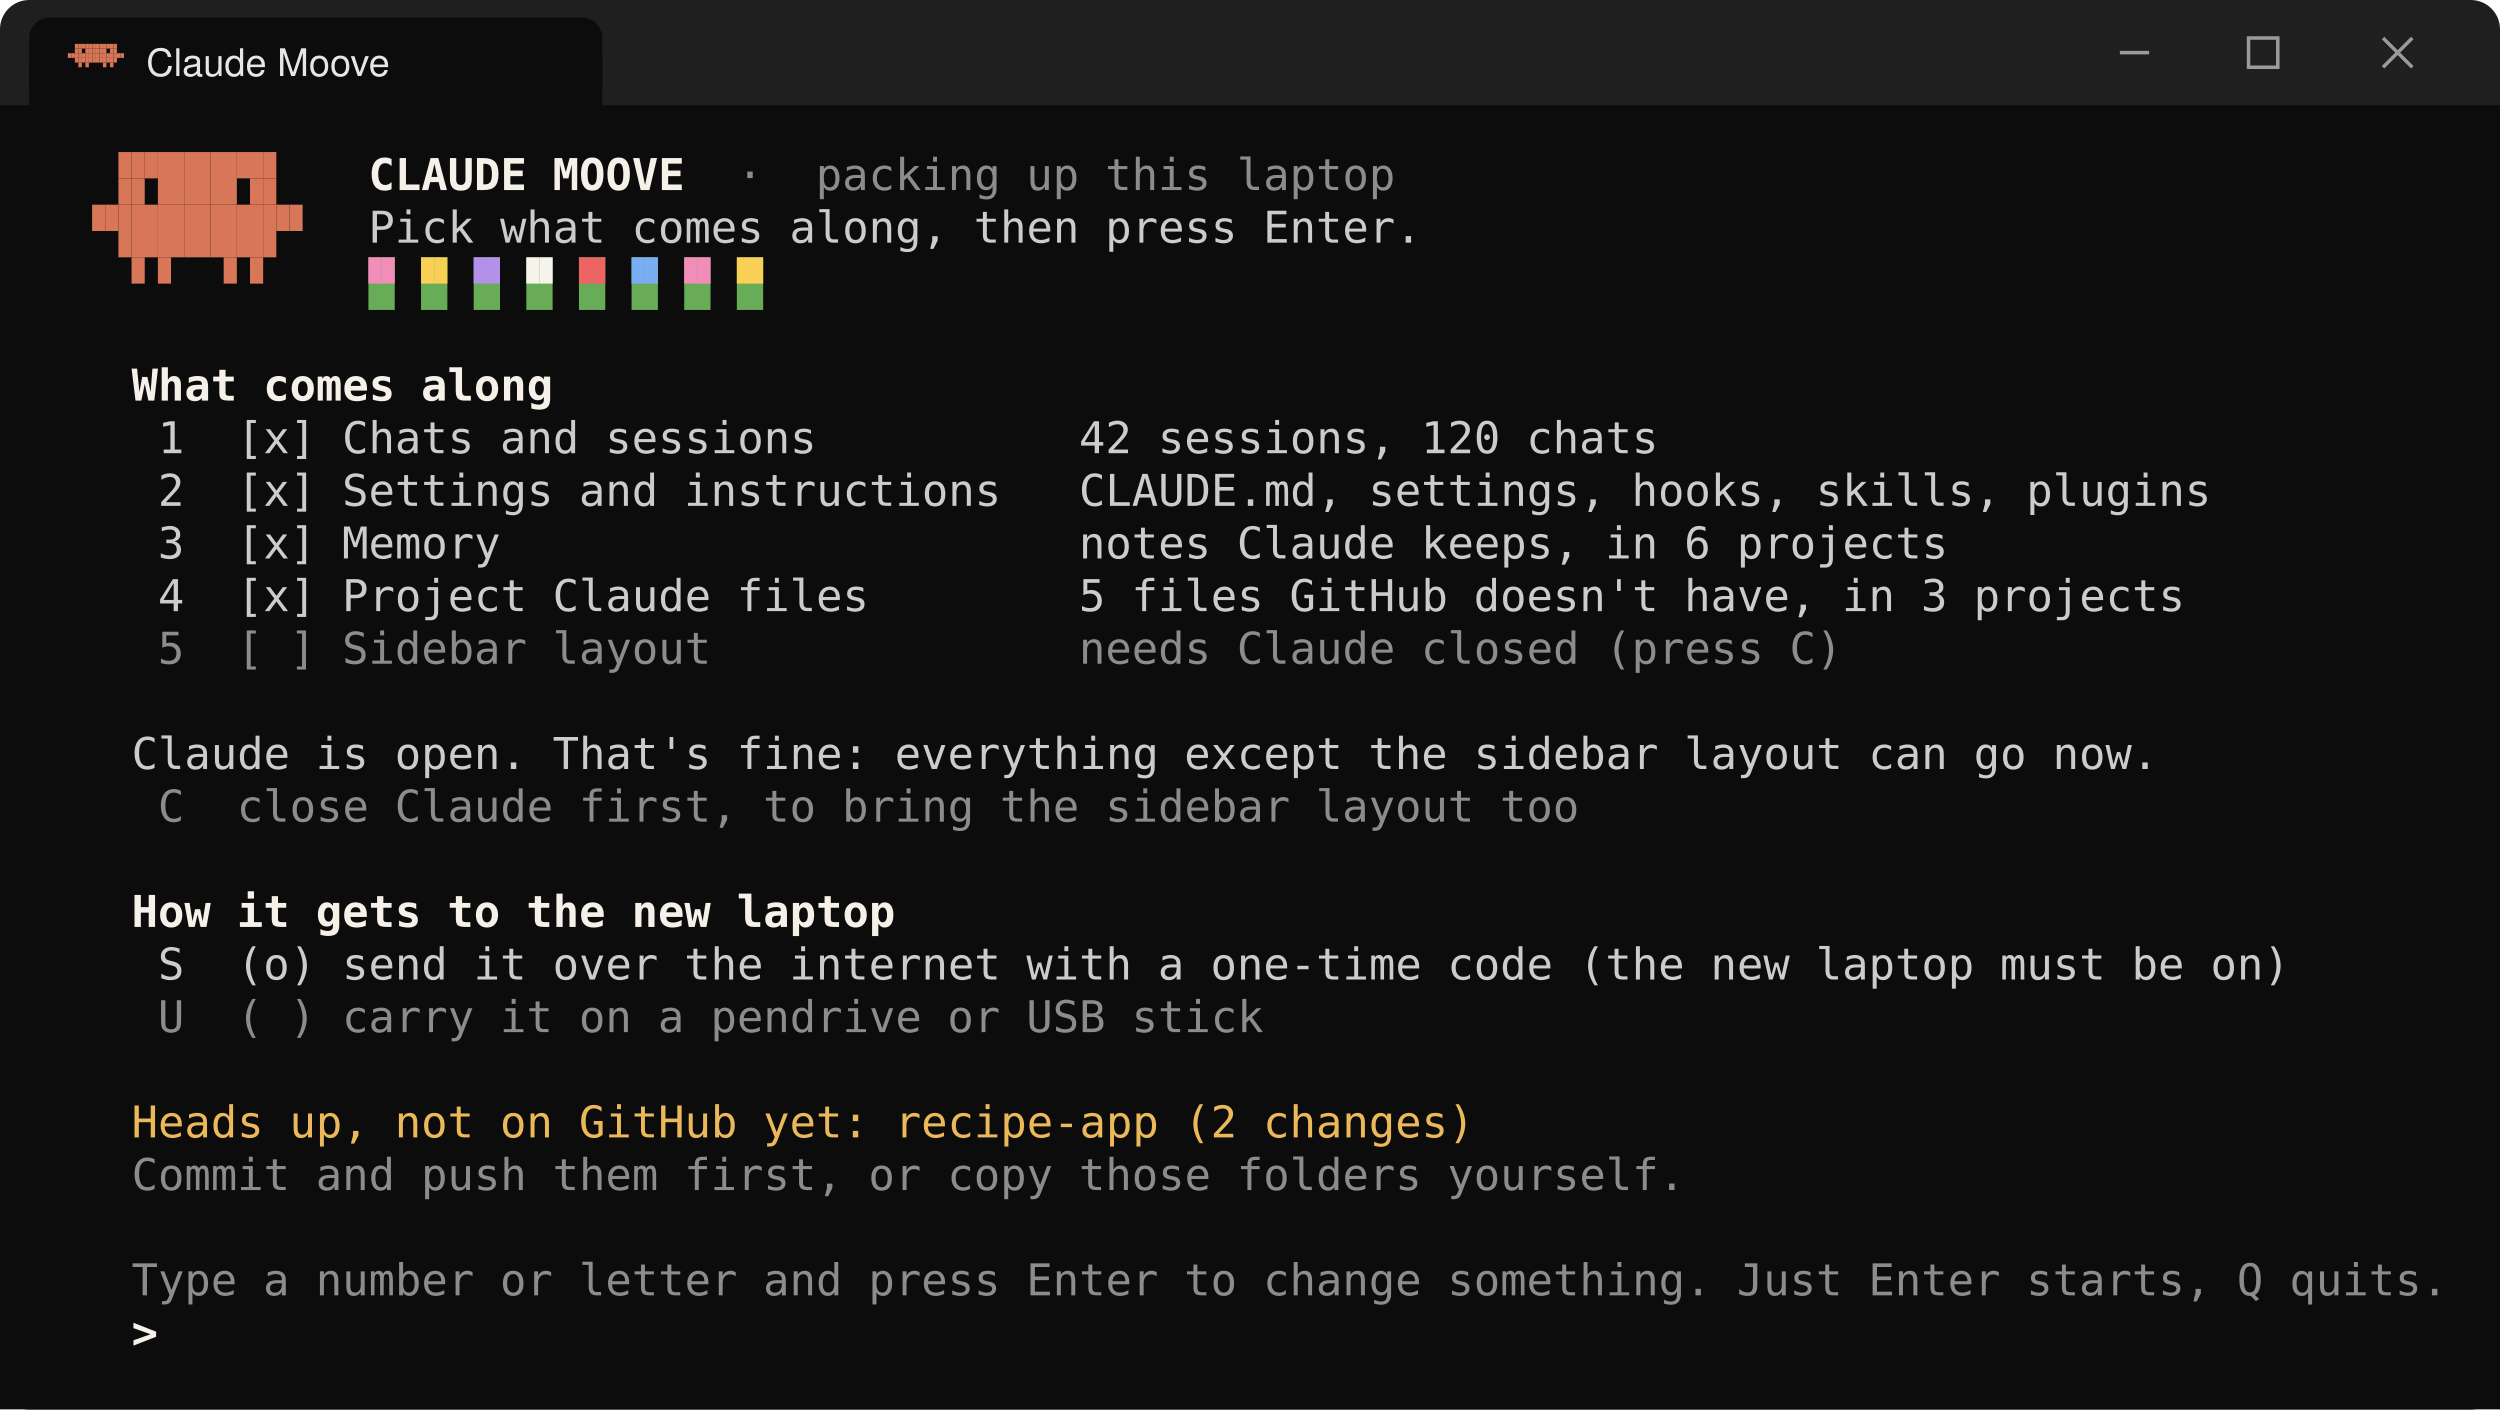
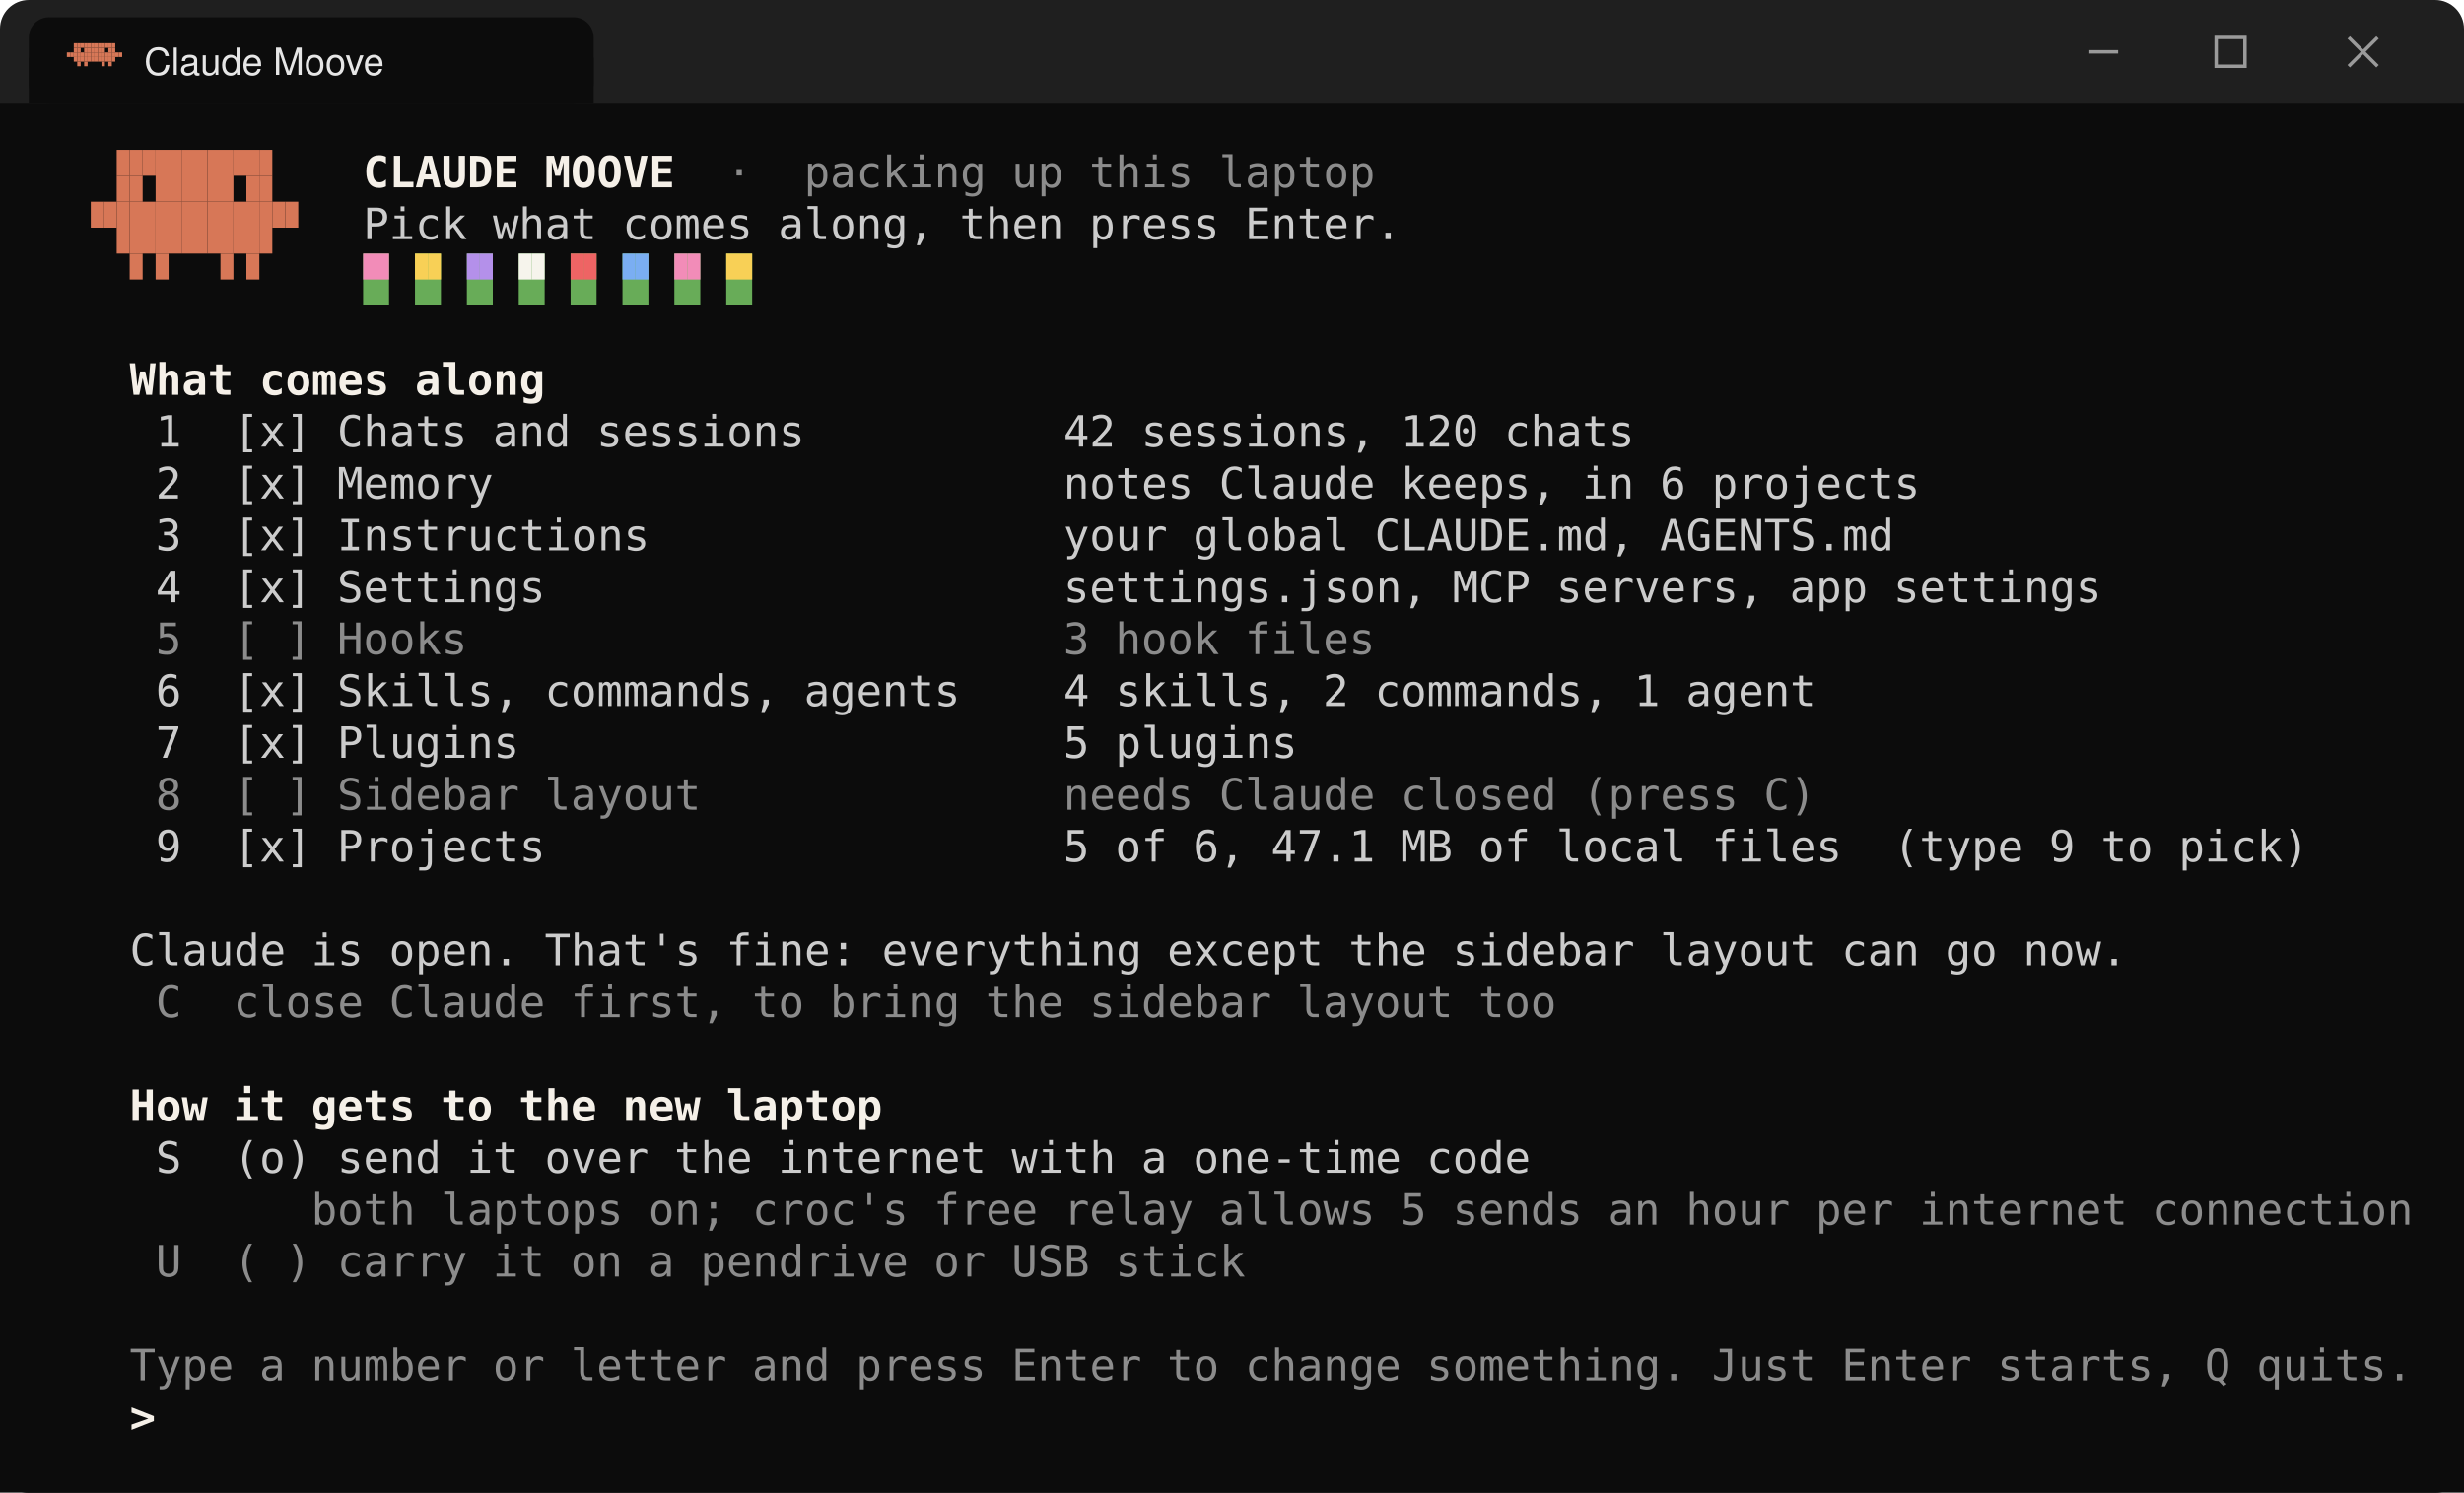
- <svg xmlns="http://www.w3.org/2000/svg" width="855" height="482" viewBox="0 0 855 482">
-   <rect width="855" height="482" rx="10" fill="#1f1f1f" />
-   <rect y="36" width="855" height="446" fill="#0c0c0c" />
-   <rect y="470" width="855" height="12" rx="10" fill="#0c0c0c" />
+ <svg xmlns="http://www.w3.org/2000/svg" width="855" height="518" viewBox="0 0 855 518">
+   <rect width="855" height="518" rx="10" fill="#1f1f1f" />
+   <rect y="36" width="855" height="482" fill="#0c0c0c" />
+   <rect y="506" width="855" height="12" rx="10" fill="#0c0c0c" />
  <rect x="10" y="6" width="196" height="30" rx="7" fill="#0c0c0c" />
  <rect x="10" y="20" width="196" height="16" fill="#0c0c0c" />
  <rect x="25.6" y="15" width="1.2" height="1.6" fill="rgb(215,119,87)" />
  <rect x="26.8" y="15" width="1.2" height="1.6" fill="rgb(215,119,87)" />
  <rect x="28" y="15" width="1.2" height="1.6" fill="rgb(215,119,87)" />
  <rect x="29.2" y="15" width="1.2" height="1.6" fill="rgb(215,119,87)" />
  <rect x="30.4" y="15" width="1.2" height="1.6" fill="rgb(215,119,87)" />
  <rect x="31.6" y="15" width="1.2" height="1.6" fill="rgb(215,119,87)" />
  <rect x="32.8" y="15" width="1.2" height="1.6" fill="rgb(215,119,87)" />
  <rect x="34" y="15" width="1.2" height="1.6" fill="rgb(215,119,87)" />
  <rect x="35.2" y="15" width="1.2" height="1.6" fill="rgb(215,119,87)" />
  <rect x="36.4" y="15" width="1.2" height="1.6" fill="rgb(215,119,87)" />
  <rect x="37.6" y="15" width="1.2" height="1.6" fill="rgb(215,119,87)" />
  <rect x="38.8" y="15" width="1.2" height="1.6" fill="rgb(215,119,87)" />
  <rect x="25.6" y="16.6" width="1.2" height="1.6" fill="rgb(215,119,87)" />
  <rect x="26.8" y="16.6" width="1.2" height="1.6" fill="rgb(215,119,87)" />
  <rect x="29.2" y="16.6" width="1.2" height="1.6" fill="rgb(215,119,87)" />
  <rect x="30.4" y="16.6" width="1.2" height="1.6" fill="rgb(215,119,87)" />
  <rect x="31.6" y="16.6" width="1.2" height="1.6" fill="rgb(215,119,87)" />
  <rect x="32.8" y="16.6" width="1.2" height="1.6" fill="rgb(215,119,87)" />
  <rect x="34" y="16.6" width="1.2" height="1.6" fill="rgb(215,119,87)" />
  <rect x="35.2" y="16.6" width="1.2" height="1.6" fill="rgb(215,119,87)" />
  <rect x="37.6" y="16.6" width="1.2" height="1.6" fill="rgb(215,119,87)" />
  <rect x="38.8" y="16.6" width="1.2" height="1.6" fill="rgb(215,119,87)" />
  <rect x="23.2" y="18.2" width="1.2" height="1.6" fill="rgb(215,119,87)" />
  <rect x="24.4" y="18.2" width="1.2" height="1.6" fill="rgb(215,119,87)" />
  <rect x="25.6" y="18.2" width="1.2" height="1.6" fill="rgb(215,119,87)" />
  <rect x="26.8" y="18.2" width="1.2" height="1.6" fill="rgb(215,119,87)" />
  <rect x="28" y="18.2" width="1.2" height="1.6" fill="rgb(215,119,87)" />
  <rect x="29.2" y="18.2" width="1.2" height="1.6" fill="rgb(215,119,87)" />
  <rect x="30.4" y="18.2" width="1.2" height="1.6" fill="rgb(215,119,87)" />
  <rect x="31.6" y="18.2" width="1.2" height="1.6" fill="rgb(215,119,87)" />
  <rect x="32.8" y="18.2" width="1.2" height="1.6" fill="rgb(215,119,87)" />
  <rect x="34" y="18.2" width="1.2" height="1.6" fill="rgb(215,119,87)" />
  <rect x="35.2" y="18.2" width="1.2" height="1.6" fill="rgb(215,119,87)" />
  <rect x="36.4" y="18.2" width="1.2" height="1.6" fill="rgb(215,119,87)" />
  <rect x="37.6" y="18.2" width="1.2" height="1.6" fill="rgb(215,119,87)" />
  <rect x="38.8" y="18.2" width="1.2" height="1.6" fill="rgb(215,119,87)" />
  <rect x="40" y="18.2" width="1.2" height="1.6" fill="rgb(215,119,87)" />
  <rect x="41.2" y="18.2" width="1.2" height="1.6" fill="rgb(215,119,87)" />
  <rect x="25.6" y="19.8" width="1.2" height="1.6" fill="rgb(215,119,87)" />
  <rect x="26.8" y="19.8" width="1.2" height="1.6" fill="rgb(215,119,87)" />
  <rect x="28" y="19.8" width="1.2" height="1.6" fill="rgb(215,119,87)" />
  <rect x="29.2" y="19.8" width="1.2" height="1.6" fill="rgb(215,119,87)" />
  <rect x="30.4" y="19.8" width="1.2" height="1.6" fill="rgb(215,119,87)" />
  <rect x="31.6" y="19.8" width="1.2" height="1.6" fill="rgb(215,119,87)" />
  <rect x="32.8" y="19.8" width="1.2" height="1.6" fill="rgb(215,119,87)" />
  <rect x="34" y="19.8" width="1.2" height="1.6" fill="rgb(215,119,87)" />
  <rect x="35.2" y="19.8" width="1.2" height="1.6" fill="rgb(215,119,87)" />
  <rect x="36.4" y="19.8" width="1.2" height="1.6" fill="rgb(215,119,87)" />
  <rect x="37.6" y="19.8" width="1.2" height="1.6" fill="rgb(215,119,87)" />
  <rect x="38.8" y="19.8" width="1.2" height="1.6" fill="rgb(215,119,87)" />
  <rect x="26.8" y="21.4" width="1.2" height="1.6" fill="rgb(215,119,87)" />
  <rect x="29.2" y="21.4" width="1.2" height="1.6" fill="rgb(215,119,87)" />
  <rect x="35.2" y="21.4" width="1.2" height="1.6" fill="rgb(215,119,87)" />
  <rect x="37.6" y="21.4" width="1.2" height="1.6" fill="rgb(215,119,87)" />
  <text x="50" y="26" font-family="Segoe UI, Helvetica, Arial, sans-serif" font-size="13" fill="#e6e6e6">Claude Moove</text>
  <g stroke="#9a9a9a" stroke-width="1.2" fill="none">
    <line x1="725" y1="18" x2="735" y2="18" />
    <rect x="769" y="13" width="10" height="10" />
    <line x1="815" y1="13" x2="825" y2="23" />
    <line x1="825" y1="13" x2="815" y2="23" />
  </g>
  <g font-family="Cascadia Mono, Consolas, 'DejaVu Sans Mono', Menlo, monospace" font-size="15" xml:space="preserve">
    <rect x="40.5" y="52" width="4.5" height="9" fill="rgb(215,119,87)" />
    <rect x="40.5" y="61" width="4.5" height="9" fill="rgb(215,119,87)" />
    <rect x="45" y="52" width="4.5" height="9" fill="rgb(215,119,87)" />
    <rect x="49.5" y="52" width="4.5" height="9" fill="rgb(215,119,87)" />
    <rect x="45" y="61" width="4.5" height="9" fill="rgb(215,119,87)" />
    <rect x="54" y="52" width="9" height="18" fill="rgb(215,119,87)" />
    <rect x="63" y="52" width="9" height="18" fill="rgb(215,119,87)" />
    <rect x="72" y="52" width="9" height="18" fill="rgb(215,119,87)" />
    <rect x="81" y="52" width="4.5" height="9" fill="rgb(215,119,87)" />
    <rect x="85.5" y="52" width="4.5" height="9" fill="rgb(215,119,87)" />
    <rect x="85.5" y="61" width="4.5" height="9" fill="rgb(215,119,87)" />
    <rect x="90" y="52" width="4.5" height="9" fill="rgb(215,119,87)" />
    <rect x="90" y="61" width="4.5" height="9" fill="rgb(215,119,87)" />
    <text x="126" y="65" textLength="54" lengthAdjust="spacingAndGlyphs" fill="rgb(245,240,232)" font-weight="bold">CLAUDE</text>
    <text x="189" y="65" textLength="45" lengthAdjust="spacingAndGlyphs" fill="rgb(245,240,232)" font-weight="bold">MOOVE</text>
    <text x="252" y="65" textLength="9" lengthAdjust="spacingAndGlyphs" fill="rgb(140,140,140)">·</text>
    <text x="279" y="65" textLength="63" lengthAdjust="spacingAndGlyphs" fill="rgb(140,140,140)">packing</text>
    <text x="351" y="65" textLength="18" lengthAdjust="spacingAndGlyphs" fill="rgb(140,140,140)">up</text>
    <text x="378" y="65" textLength="36" lengthAdjust="spacingAndGlyphs" fill="rgb(140,140,140)">this</text>
    <text x="423" y="65" textLength="54" lengthAdjust="spacingAndGlyphs" fill="rgb(140,140,140)">laptop</text>
    <rect x="31.5" y="70" width="4.5" height="9" fill="rgb(215,119,87)" />
    <rect x="36" y="70" width="4.5" height="9" fill="rgb(215,119,87)" />
    <rect x="40.5" y="70" width="4.5" height="9" fill="rgb(215,119,87)" />
    <rect x="40.5" y="79" width="4.5" height="9" fill="rgb(215,119,87)" />
    <rect x="45" y="70" width="9" height="18" fill="rgb(215,119,87)" />
    <rect x="54" y="70" width="9" height="18" fill="rgb(215,119,87)" />
    <rect x="63" y="70" width="9" height="18" fill="rgb(215,119,87)" />
    <rect x="72" y="70" width="9" height="18" fill="rgb(215,119,87)" />
    <rect x="81" y="70" width="9" height="18" fill="rgb(215,119,87)" />
    <rect x="90" y="70" width="4.5" height="9" fill="rgb(215,119,87)" />
    <rect x="94.5" y="70" width="4.5" height="9" fill="rgb(215,119,87)" />
    <rect x="90" y="79" width="4.5" height="9" fill="rgb(215,119,87)" />
    <rect x="99" y="70" width="4.5" height="9" fill="rgb(215,119,87)" />
    <text x="126" y="83" textLength="36" lengthAdjust="spacingAndGlyphs" fill="#cccccc">Pick</text>
    <text x="171" y="83" textLength="36" lengthAdjust="spacingAndGlyphs" fill="#cccccc">what</text>
    <text x="216" y="83" textLength="45" lengthAdjust="spacingAndGlyphs" fill="#cccccc">comes</text>
    <text x="270" y="83" textLength="54" lengthAdjust="spacingAndGlyphs" fill="#cccccc">along,</text>
    <text x="333" y="83" textLength="36" lengthAdjust="spacingAndGlyphs" fill="#cccccc">then</text>
    <text x="378" y="83" textLength="45" lengthAdjust="spacingAndGlyphs" fill="#cccccc">press</text>
    <text x="432" y="83" textLength="54" lengthAdjust="spacingAndGlyphs" fill="#cccccc">Enter.</text>
    <rect x="45" y="88" width="4.5" height="9" fill="rgb(215,119,87)" />
    <rect x="54" y="88" width="4.5" height="9" fill="rgb(215,119,87)" />
    <rect x="76.5" y="88" width="4.5" height="9" fill="rgb(215,119,87)" />
    <rect x="85.5" y="88" width="4.5" height="9" fill="rgb(215,119,87)" />
    <rect x="126" y="88" width="9" height="18" fill="rgb(104,172,88)" />
    <rect x="126" y="88" width="4.5" height="9" fill="rgb(242,140,184)" />
    <rect x="130.5" y="88" width="4.5" height="9" fill="rgb(242,140,184)" />
    <rect x="144" y="88" width="9" height="18" fill="rgb(104,172,88)" />
    <rect x="144" y="88" width="4.5" height="9" fill="rgb(248,208,86)" />
    <rect x="148.5" y="88" width="4.5" height="9" fill="rgb(248,208,86)" />
    <rect x="162" y="88" width="9" height="18" fill="rgb(104,172,88)" />
    <rect x="162" y="88" width="4.5" height="9" fill="rgb(180,144,234)" />
    <rect x="166.5" y="88" width="4.5" height="9" fill="rgb(180,144,234)" />
    <rect x="180" y="88" width="9" height="18" fill="rgb(104,172,88)" />
    <rect x="180" y="88" width="4.5" height="9" fill="rgb(246,244,236)" />
    <rect x="184.5" y="88" width="4.5" height="9" fill="rgb(246,244,236)" />
    <rect x="198" y="88" width="9" height="18" fill="rgb(104,172,88)" />
    <rect x="198" y="88" width="4.5" height="9" fill="rgb(238,100,100)" />
    <rect x="202.5" y="88" width="4.5" height="9" fill="rgb(238,100,100)" />
    <rect x="216" y="88" width="9" height="18" fill="rgb(104,172,88)" />
    <rect x="216" y="88" width="4.5" height="9" fill="rgb(122,174,242)" />
    <rect x="220.5" y="88" width="4.5" height="9" fill="rgb(122,174,242)" />
    <rect x="234" y="88" width="9" height="18" fill="rgb(104,172,88)" />
    <rect x="234" y="88" width="4.5" height="9" fill="rgb(242,140,184)" />
    <rect x="238.5" y="88" width="4.5" height="9" fill="rgb(242,140,184)" />
    <rect x="252" y="88" width="9" height="18" fill="rgb(104,172,88)" />
    <rect x="252" y="88" width="4.5" height="9" fill="rgb(248,208,86)" />
    <rect x="256.5" y="88" width="4.5" height="9" fill="rgb(248,208,86)" />
    <text x="45" y="137" textLength="36" lengthAdjust="spacingAndGlyphs" fill="rgb(245,240,232)" font-weight="bold">What</text>
    <text x="90" y="137" textLength="45" lengthAdjust="spacingAndGlyphs" fill="rgb(245,240,232)" font-weight="bold">comes</text>
    <text x="144" y="137" textLength="45" lengthAdjust="spacingAndGlyphs" fill="rgb(245,240,232)" font-weight="bold">along</text>
    <text x="54" y="155" textLength="9" lengthAdjust="spacingAndGlyphs" fill="#cccccc">1</text>
    <text x="81" y="155" textLength="27" lengthAdjust="spacingAndGlyphs" fill="#cccccc">[x]</text>
    <text x="117" y="155" textLength="45" lengthAdjust="spacingAndGlyphs" fill="#cccccc">Chats</text>
    <text x="171" y="155" textLength="27" lengthAdjust="spacingAndGlyphs" fill="#cccccc">and</text>
    <text x="207" y="155" textLength="72" lengthAdjust="spacingAndGlyphs" fill="#cccccc">sessions</text>
    <text x="369" y="155" textLength="18" lengthAdjust="spacingAndGlyphs" fill="#cccccc">42</text>
    <text x="396" y="155" textLength="81" lengthAdjust="spacingAndGlyphs" fill="#cccccc">sessions,</text>
    <text x="486" y="155" textLength="27" lengthAdjust="spacingAndGlyphs" fill="#cccccc">120</text>
    <text x="522" y="155" textLength="45" lengthAdjust="spacingAndGlyphs" fill="#cccccc">chats</text>
    <text x="54" y="173" textLength="9" lengthAdjust="spacingAndGlyphs" fill="#cccccc">2</text>
    <text x="81" y="173" textLength="27" lengthAdjust="spacingAndGlyphs" fill="#cccccc">[x]</text>
-     <text x="117" y="173" textLength="72" lengthAdjust="spacingAndGlyphs" fill="#cccccc">Settings</text>
-     <text x="198" y="173" textLength="27" lengthAdjust="spacingAndGlyphs" fill="#cccccc">and</text>
-     <text x="234" y="173" textLength="108" lengthAdjust="spacingAndGlyphs" fill="#cccccc">instructions</text>
-     <text x="369" y="173" textLength="90" lengthAdjust="spacingAndGlyphs" fill="#cccccc">CLAUDE.md,</text>
-     <text x="468" y="173" textLength="81" lengthAdjust="spacingAndGlyphs" fill="#cccccc">settings,</text>
-     <text x="558" y="173" textLength="54" lengthAdjust="spacingAndGlyphs" fill="#cccccc">hooks,</text>
-     <text x="621" y="173" textLength="63" lengthAdjust="spacingAndGlyphs" fill="#cccccc">skills,</text>
-     <text x="693" y="173" textLength="63" lengthAdjust="spacingAndGlyphs" fill="#cccccc">plugins</text>
+     <text x="117" y="173" textLength="54" lengthAdjust="spacingAndGlyphs" fill="#cccccc">Memory</text>
+     <text x="369" y="173" textLength="45" lengthAdjust="spacingAndGlyphs" fill="#cccccc">notes</text>
+     <text x="423" y="173" textLength="54" lengthAdjust="spacingAndGlyphs" fill="#cccccc">Claude</text>
+     <text x="486" y="173" textLength="54" lengthAdjust="spacingAndGlyphs" fill="#cccccc">keeps,</text>
+     <text x="549" y="173" textLength="18" lengthAdjust="spacingAndGlyphs" fill="#cccccc">in</text>
+     <text x="576" y="173" textLength="9" lengthAdjust="spacingAndGlyphs" fill="#cccccc">6</text>
+     <text x="594" y="173" textLength="72" lengthAdjust="spacingAndGlyphs" fill="#cccccc">projects</text>
    <text x="54" y="191" textLength="9" lengthAdjust="spacingAndGlyphs" fill="#cccccc">3</text>
    <text x="81" y="191" textLength="27" lengthAdjust="spacingAndGlyphs" fill="#cccccc">[x]</text>
-     <text x="117" y="191" textLength="54" lengthAdjust="spacingAndGlyphs" fill="#cccccc">Memory</text>
-     <text x="369" y="191" textLength="45" lengthAdjust="spacingAndGlyphs" fill="#cccccc">notes</text>
-     <text x="423" y="191" textLength="54" lengthAdjust="spacingAndGlyphs" fill="#cccccc">Claude</text>
-     <text x="486" y="191" textLength="54" lengthAdjust="spacingAndGlyphs" fill="#cccccc">keeps,</text>
-     <text x="549" y="191" textLength="18" lengthAdjust="spacingAndGlyphs" fill="#cccccc">in</text>
-     <text x="576" y="191" textLength="9" lengthAdjust="spacingAndGlyphs" fill="#cccccc">6</text>
-     <text x="594" y="191" textLength="72" lengthAdjust="spacingAndGlyphs" fill="#cccccc">projects</text>
+     <text x="117" y="191" textLength="108" lengthAdjust="spacingAndGlyphs" fill="#cccccc">Instructions</text>
+     <text x="369" y="191" textLength="36" lengthAdjust="spacingAndGlyphs" fill="#cccccc">your</text>
+     <text x="414" y="191" textLength="54" lengthAdjust="spacingAndGlyphs" fill="#cccccc">global</text>
+     <text x="477" y="191" textLength="90" lengthAdjust="spacingAndGlyphs" fill="#cccccc">CLAUDE.md,</text>
+     <text x="576" y="191" textLength="81" lengthAdjust="spacingAndGlyphs" fill="#cccccc">AGENTS.md</text>
    <text x="54" y="209" textLength="9" lengthAdjust="spacingAndGlyphs" fill="#cccccc">4</text>
    <text x="81" y="209" textLength="27" lengthAdjust="spacingAndGlyphs" fill="#cccccc">[x]</text>
-     <text x="117" y="209" textLength="63" lengthAdjust="spacingAndGlyphs" fill="#cccccc">Project</text>
-     <text x="189" y="209" textLength="54" lengthAdjust="spacingAndGlyphs" fill="#cccccc">Claude</text>
-     <text x="252" y="209" textLength="45" lengthAdjust="spacingAndGlyphs" fill="#cccccc">files</text>
-     <text x="369" y="209" textLength="9" lengthAdjust="spacingAndGlyphs" fill="#cccccc">5</text>
-     <text x="387" y="209" textLength="45" lengthAdjust="spacingAndGlyphs" fill="#cccccc">files</text>
-     <text x="441" y="209" textLength="54" lengthAdjust="spacingAndGlyphs" fill="#cccccc">GitHub</text>
-     <text x="504" y="209" textLength="63" lengthAdjust="spacingAndGlyphs" fill="#cccccc">doesn't</text>
-     <text x="576" y="209" textLength="45" lengthAdjust="spacingAndGlyphs" fill="#cccccc">have,</text>
-     <text x="630" y="209" textLength="18" lengthAdjust="spacingAndGlyphs" fill="#cccccc">in</text>
-     <text x="657" y="209" textLength="9" lengthAdjust="spacingAndGlyphs" fill="#cccccc">3</text>
-     <text x="675" y="209" textLength="72" lengthAdjust="spacingAndGlyphs" fill="#cccccc">projects</text>
+     <text x="117" y="209" textLength="72" lengthAdjust="spacingAndGlyphs" fill="#cccccc">Settings</text>
+     <text x="369" y="209" textLength="126" lengthAdjust="spacingAndGlyphs" fill="#cccccc">settings.json,</text>
+     <text x="504" y="209" textLength="27" lengthAdjust="spacingAndGlyphs" fill="#cccccc">MCP</text>
+     <text x="540" y="209" textLength="72" lengthAdjust="spacingAndGlyphs" fill="#cccccc">servers,</text>
+     <text x="621" y="209" textLength="27" lengthAdjust="spacingAndGlyphs" fill="#cccccc">app</text>
+     <text x="657" y="209" textLength="72" lengthAdjust="spacingAndGlyphs" fill="#cccccc">settings</text>
    <text x="54" y="227" textLength="9" lengthAdjust="spacingAndGlyphs" fill="rgb(140,140,140)">5</text>
    <text x="81" y="227" textLength="9" lengthAdjust="spacingAndGlyphs" fill="rgb(140,140,140)">[</text>
    <text x="99" y="227" textLength="9" lengthAdjust="spacingAndGlyphs" fill="rgb(140,140,140)">]</text>
-     <text x="117" y="227" textLength="63" lengthAdjust="spacingAndGlyphs" fill="rgb(140,140,140)">Sidebar</text>
-     <text x="189" y="227" textLength="54" lengthAdjust="spacingAndGlyphs" fill="rgb(140,140,140)">layout</text>
-     <text x="369" y="227" textLength="45" lengthAdjust="spacingAndGlyphs" fill="rgb(140,140,140)">needs</text>
-     <text x="423" y="227" textLength="54" lengthAdjust="spacingAndGlyphs" fill="rgb(140,140,140)">Claude</text>
-     <text x="486" y="227" textLength="54" lengthAdjust="spacingAndGlyphs" fill="rgb(140,140,140)">closed</text>
-     <text x="549" y="227" textLength="54" lengthAdjust="spacingAndGlyphs" fill="rgb(140,140,140)">(press</text>
-     <text x="612" y="227" textLength="18" lengthAdjust="spacingAndGlyphs" fill="rgb(140,140,140)">C)</text>
-     <text x="45" y="263" textLength="54" lengthAdjust="spacingAndGlyphs" fill="#cccccc">Claude</text>
-     <text x="108" y="263" textLength="18" lengthAdjust="spacingAndGlyphs" fill="#cccccc">is</text>
-     <text x="135" y="263" textLength="45" lengthAdjust="spacingAndGlyphs" fill="#cccccc">open.</text>
-     <text x="189" y="263" textLength="54" lengthAdjust="spacingAndGlyphs" fill="#cccccc">That's</text>
-     <text x="252" y="263" textLength="45" lengthAdjust="spacingAndGlyphs" fill="#cccccc">fine:</text>
-     <text x="306" y="263" textLength="90" lengthAdjust="spacingAndGlyphs" fill="#cccccc">everything</text>
-     <text x="405" y="263" textLength="54" lengthAdjust="spacingAndGlyphs" fill="#cccccc">except</text>
-     <text x="468" y="263" textLength="27" lengthAdjust="spacingAndGlyphs" fill="#cccccc">the</text>
-     <text x="504" y="263" textLength="63" lengthAdjust="spacingAndGlyphs" fill="#cccccc">sidebar</text>
-     <text x="576" y="263" textLength="54" lengthAdjust="spacingAndGlyphs" fill="#cccccc">layout</text>
-     <text x="639" y="263" textLength="27" lengthAdjust="spacingAndGlyphs" fill="#cccccc">can</text>
-     <text x="675" y="263" textLength="18" lengthAdjust="spacingAndGlyphs" fill="#cccccc">go</text>
-     <text x="702" y="263" textLength="36" lengthAdjust="spacingAndGlyphs" fill="#cccccc">now.</text>
-     <text x="54" y="281" textLength="9" lengthAdjust="spacingAndGlyphs" fill="rgb(140,140,140)">C</text>
-     <text x="81" y="281" textLength="45" lengthAdjust="spacingAndGlyphs" fill="rgb(140,140,140)">close</text>
-     <text x="135" y="281" textLength="54" lengthAdjust="spacingAndGlyphs" fill="rgb(140,140,140)">Claude</text>
-     <text x="198" y="281" textLength="54" lengthAdjust="spacingAndGlyphs" fill="rgb(140,140,140)">first,</text>
-     <text x="261" y="281" textLength="18" lengthAdjust="spacingAndGlyphs" fill="rgb(140,140,140)">to</text>
-     <text x="288" y="281" textLength="45" lengthAdjust="spacingAndGlyphs" fill="rgb(140,140,140)">bring</text>
-     <text x="342" y="281" textLength="27" lengthAdjust="spacingAndGlyphs" fill="rgb(140,140,140)">the</text>
-     <text x="378" y="281" textLength="63" lengthAdjust="spacingAndGlyphs" fill="rgb(140,140,140)">sidebar</text>
-     <text x="450" y="281" textLength="54" lengthAdjust="spacingAndGlyphs" fill="rgb(140,140,140)">layout</text>
-     <text x="513" y="281" textLength="27" lengthAdjust="spacingAndGlyphs" fill="rgb(140,140,140)">too</text>
-     <text x="45" y="317" textLength="27" lengthAdjust="spacingAndGlyphs" fill="rgb(245,240,232)" font-weight="bold">How</text>
-     <text x="81" y="317" textLength="18" lengthAdjust="spacingAndGlyphs" fill="rgb(245,240,232)" font-weight="bold">it</text>
-     <text x="108" y="317" textLength="36" lengthAdjust="spacingAndGlyphs" fill="rgb(245,240,232)" font-weight="bold">gets</text>
-     <text x="153" y="317" textLength="18" lengthAdjust="spacingAndGlyphs" fill="rgb(245,240,232)" font-weight="bold">to</text>
-     <text x="180" y="317" textLength="27" lengthAdjust="spacingAndGlyphs" fill="rgb(245,240,232)" font-weight="bold">the</text>
-     <text x="216" y="317" textLength="27" lengthAdjust="spacingAndGlyphs" fill="rgb(245,240,232)" font-weight="bold">new</text>
-     <text x="252" y="317" textLength="54" lengthAdjust="spacingAndGlyphs" fill="rgb(245,240,232)" font-weight="bold">laptop</text>
-     <text x="54" y="335" textLength="9" lengthAdjust="spacingAndGlyphs" fill="#cccccc">S</text>
-     <text x="81" y="335" textLength="27" lengthAdjust="spacingAndGlyphs" fill="#cccccc">(o)</text>
-     <text x="117" y="335" textLength="36" lengthAdjust="spacingAndGlyphs" fill="#cccccc">send</text>
-     <text x="162" y="335" textLength="18" lengthAdjust="spacingAndGlyphs" fill="#cccccc">it</text>
-     <text x="189" y="335" textLength="36" lengthAdjust="spacingAndGlyphs" fill="#cccccc">over</text>
-     <text x="234" y="335" textLength="27" lengthAdjust="spacingAndGlyphs" fill="#cccccc">the</text>
-     <text x="270" y="335" textLength="72" lengthAdjust="spacingAndGlyphs" fill="#cccccc">internet</text>
-     <text x="351" y="335" textLength="36" lengthAdjust="spacingAndGlyphs" fill="#cccccc">with</text>
-     <text x="396" y="335" textLength="9" lengthAdjust="spacingAndGlyphs" fill="#cccccc">a</text>
-     <text x="414" y="335" textLength="72" lengthAdjust="spacingAndGlyphs" fill="#cccccc">one-time</text>
-     <text x="495" y="335" textLength="36" lengthAdjust="spacingAndGlyphs" fill="#cccccc">code</text>
-     <text x="540" y="335" textLength="36" lengthAdjust="spacingAndGlyphs" fill="#cccccc">(the</text>
-     <text x="585" y="335" textLength="27" lengthAdjust="spacingAndGlyphs" fill="#cccccc">new</text>
-     <text x="621" y="335" textLength="54" lengthAdjust="spacingAndGlyphs" fill="#cccccc">laptop</text>
-     <text x="684" y="335" textLength="36" lengthAdjust="spacingAndGlyphs" fill="#cccccc">must</text>
-     <text x="729" y="335" textLength="18" lengthAdjust="spacingAndGlyphs" fill="#cccccc">be</text>
-     <text x="756" y="335" textLength="27" lengthAdjust="spacingAndGlyphs" fill="#cccccc">on)</text>
-     <text x="54" y="353" textLength="9" lengthAdjust="spacingAndGlyphs" fill="rgb(140,140,140)">U</text>
-     <text x="81" y="353" textLength="9" lengthAdjust="spacingAndGlyphs" fill="rgb(140,140,140)">(</text>
-     <text x="99" y="353" textLength="9" lengthAdjust="spacingAndGlyphs" fill="rgb(140,140,140)">)</text>
-     <text x="117" y="353" textLength="45" lengthAdjust="spacingAndGlyphs" fill="rgb(140,140,140)">carry</text>
-     <text x="171" y="353" textLength="18" lengthAdjust="spacingAndGlyphs" fill="rgb(140,140,140)">it</text>
-     <text x="198" y="353" textLength="18" lengthAdjust="spacingAndGlyphs" fill="rgb(140,140,140)">on</text>
-     <text x="225" y="353" textLength="9" lengthAdjust="spacingAndGlyphs" fill="rgb(140,140,140)">a</text>
-     <text x="243" y="353" textLength="72" lengthAdjust="spacingAndGlyphs" fill="rgb(140,140,140)">pendrive</text>
-     <text x="324" y="353" textLength="18" lengthAdjust="spacingAndGlyphs" fill="rgb(140,140,140)">or</text>
-     <text x="351" y="353" textLength="27" lengthAdjust="spacingAndGlyphs" fill="rgb(140,140,140)">USB</text>
-     <text x="387" y="353" textLength="45" lengthAdjust="spacingAndGlyphs" fill="rgb(140,140,140)">stick</text>
-     <text x="45" y="389" textLength="45" lengthAdjust="spacingAndGlyphs" fill="rgb(235,185,90)">Heads</text>
-     <text x="99" y="389" textLength="27" lengthAdjust="spacingAndGlyphs" fill="rgb(235,185,90)">up,</text>
-     <text x="135" y="389" textLength="27" lengthAdjust="spacingAndGlyphs" fill="rgb(235,185,90)">not</text>
-     <text x="171" y="389" textLength="18" lengthAdjust="spacingAndGlyphs" fill="rgb(235,185,90)">on</text>
-     <text x="198" y="389" textLength="54" lengthAdjust="spacingAndGlyphs" fill="rgb(235,185,90)">GitHub</text>
-     <text x="261" y="389" textLength="36" lengthAdjust="spacingAndGlyphs" fill="rgb(235,185,90)">yet:</text>
-     <text x="306" y="389" textLength="90" lengthAdjust="spacingAndGlyphs" fill="rgb(235,185,90)">recipe-app</text>
-     <text x="405" y="389" textLength="18" lengthAdjust="spacingAndGlyphs" fill="rgb(235,185,90)">(2</text>
-     <text x="432" y="389" textLength="72" lengthAdjust="spacingAndGlyphs" fill="rgb(235,185,90)">changes)</text>
-     <text x="45" y="407" textLength="54" lengthAdjust="spacingAndGlyphs" fill="rgb(140,140,140)">Commit</text>
-     <text x="108" y="407" textLength="27" lengthAdjust="spacingAndGlyphs" fill="rgb(140,140,140)">and</text>
-     <text x="144" y="407" textLength="36" lengthAdjust="spacingAndGlyphs" fill="rgb(140,140,140)">push</text>
-     <text x="189" y="407" textLength="36" lengthAdjust="spacingAndGlyphs" fill="rgb(140,140,140)">them</text>
-     <text x="234" y="407" textLength="54" lengthAdjust="spacingAndGlyphs" fill="rgb(140,140,140)">first,</text>
-     <text x="297" y="407" textLength="18" lengthAdjust="spacingAndGlyphs" fill="rgb(140,140,140)">or</text>
-     <text x="324" y="407" textLength="36" lengthAdjust="spacingAndGlyphs" fill="rgb(140,140,140)">copy</text>
-     <text x="369" y="407" textLength="45" lengthAdjust="spacingAndGlyphs" fill="rgb(140,140,140)">those</text>
-     <text x="423" y="407" textLength="63" lengthAdjust="spacingAndGlyphs" fill="rgb(140,140,140)">folders</text>
-     <text x="495" y="407" textLength="81" lengthAdjust="spacingAndGlyphs" fill="rgb(140,140,140)">yourself.</text>
-     <text x="45" y="443" textLength="36" lengthAdjust="spacingAndGlyphs" fill="rgb(140,140,140)">Type</text>
-     <text x="90" y="443" textLength="9" lengthAdjust="spacingAndGlyphs" fill="rgb(140,140,140)">a</text>
-     <text x="108" y="443" textLength="54" lengthAdjust="spacingAndGlyphs" fill="rgb(140,140,140)">number</text>
-     <text x="171" y="443" textLength="18" lengthAdjust="spacingAndGlyphs" fill="rgb(140,140,140)">or</text>
-     <text x="198" y="443" textLength="54" lengthAdjust="spacingAndGlyphs" fill="rgb(140,140,140)">letter</text>
-     <text x="261" y="443" textLength="27" lengthAdjust="spacingAndGlyphs" fill="rgb(140,140,140)">and</text>
-     <text x="297" y="443" textLength="45" lengthAdjust="spacingAndGlyphs" fill="rgb(140,140,140)">press</text>
-     <text x="351" y="443" textLength="45" lengthAdjust="spacingAndGlyphs" fill="rgb(140,140,140)">Enter</text>
-     <text x="405" y="443" textLength="18" lengthAdjust="spacingAndGlyphs" fill="rgb(140,140,140)">to</text>
-     <text x="432" y="443" textLength="54" lengthAdjust="spacingAndGlyphs" fill="rgb(140,140,140)">change</text>
-     <text x="495" y="443" textLength="90" lengthAdjust="spacingAndGlyphs" fill="rgb(140,140,140)">something.</text>
-     <text x="594" y="443" textLength="36" lengthAdjust="spacingAndGlyphs" fill="rgb(140,140,140)">Just</text>
-     <text x="639" y="443" textLength="45" lengthAdjust="spacingAndGlyphs" fill="rgb(140,140,140)">Enter</text>
-     <text x="693" y="443" textLength="63" lengthAdjust="spacingAndGlyphs" fill="rgb(140,140,140)">starts,</text>
-     <text x="765" y="443" textLength="9" lengthAdjust="spacingAndGlyphs" fill="rgb(140,140,140)">Q</text>
-     <text x="783" y="443" textLength="54" lengthAdjust="spacingAndGlyphs" fill="rgb(140,140,140)">quits.</text>
-     <text x="45" y="461" textLength="9" lengthAdjust="spacingAndGlyphs" fill="rgb(245,240,232)" font-weight="bold">&gt;</text>
+     <text x="117" y="227" textLength="45" lengthAdjust="spacingAndGlyphs" fill="rgb(140,140,140)">Hooks</text>
+     <text x="369" y="227" textLength="9" lengthAdjust="spacingAndGlyphs" fill="rgb(140,140,140)">3</text>
+     <text x="387" y="227" textLength="36" lengthAdjust="spacingAndGlyphs" fill="rgb(140,140,140)">hook</text>
+     <text x="432" y="227" textLength="45" lengthAdjust="spacingAndGlyphs" fill="rgb(140,140,140)">files</text>
+     <text x="54" y="245" textLength="9" lengthAdjust="spacingAndGlyphs" fill="#cccccc">6</text>
+     <text x="81" y="245" textLength="27" lengthAdjust="spacingAndGlyphs" fill="#cccccc">[x]</text>
+     <text x="117" y="245" textLength="63" lengthAdjust="spacingAndGlyphs" fill="#cccccc">Skills,</text>
+     <text x="189" y="245" textLength="81" lengthAdjust="spacingAndGlyphs" fill="#cccccc">commands,</text>
+     <text x="279" y="245" textLength="54" lengthAdjust="spacingAndGlyphs" fill="#cccccc">agents</text>
+     <text x="369" y="245" textLength="9" lengthAdjust="spacingAndGlyphs" fill="#cccccc">4</text>
+     <text x="387" y="245" textLength="63" lengthAdjust="spacingAndGlyphs" fill="#cccccc">skills,</text>
+     <text x="459" y="245" textLength="9" lengthAdjust="spacingAndGlyphs" fill="#cccccc">2</text>
+     <text x="477" y="245" textLength="81" lengthAdjust="spacingAndGlyphs" fill="#cccccc">commands,</text>
+     <text x="567" y="245" textLength="9" lengthAdjust="spacingAndGlyphs" fill="#cccccc">1</text>
+     <text x="585" y="245" textLength="45" lengthAdjust="spacingAndGlyphs" fill="#cccccc">agent</text>
+     <text x="54" y="263" textLength="9" lengthAdjust="spacingAndGlyphs" fill="#cccccc">7</text>
+     <text x="81" y="263" textLength="27" lengthAdjust="spacingAndGlyphs" fill="#cccccc">[x]</text>
+     <text x="117" y="263" textLength="63" lengthAdjust="spacingAndGlyphs" fill="#cccccc">Plugins</text>
+     <text x="369" y="263" textLength="9" lengthAdjust="spacingAndGlyphs" fill="#cccccc">5</text>
+     <text x="387" y="263" textLength="63" lengthAdjust="spacingAndGlyphs" fill="#cccccc">plugins</text>
+     <text x="54" y="281" textLength="9" lengthAdjust="spacingAndGlyphs" fill="rgb(140,140,140)">8</text>
+     <text x="81" y="281" textLength="9" lengthAdjust="spacingAndGlyphs" fill="rgb(140,140,140)">[</text>
+     <text x="99" y="281" textLength="9" lengthAdjust="spacingAndGlyphs" fill="rgb(140,140,140)">]</text>
+     <text x="117" y="281" textLength="63" lengthAdjust="spacingAndGlyphs" fill="rgb(140,140,140)">Sidebar</text>
+     <text x="189" y="281" textLength="54" lengthAdjust="spacingAndGlyphs" fill="rgb(140,140,140)">layout</text>
+     <text x="369" y="281" textLength="45" lengthAdjust="spacingAndGlyphs" fill="rgb(140,140,140)">needs</text>
+     <text x="423" y="281" textLength="54" lengthAdjust="spacingAndGlyphs" fill="rgb(140,140,140)">Claude</text>
+     <text x="486" y="281" textLength="54" lengthAdjust="spacingAndGlyphs" fill="rgb(140,140,140)">closed</text>
+     <text x="549" y="281" textLength="54" lengthAdjust="spacingAndGlyphs" fill="rgb(140,140,140)">(press</text>
+     <text x="612" y="281" textLength="18" lengthAdjust="spacingAndGlyphs" fill="rgb(140,140,140)">C)</text>
+     <text x="54" y="299" textLength="9" lengthAdjust="spacingAndGlyphs" fill="#cccccc">9</text>
+     <text x="81" y="299" textLength="27" lengthAdjust="spacingAndGlyphs" fill="#cccccc">[x]</text>
+     <text x="117" y="299" textLength="72" lengthAdjust="spacingAndGlyphs" fill="#cccccc">Projects</text>
+     <text x="369" y="299" textLength="9" lengthAdjust="spacingAndGlyphs" fill="#cccccc">5</text>
+     <text x="387" y="299" textLength="18" lengthAdjust="spacingAndGlyphs" fill="#cccccc">of</text>
+     <text x="414" y="299" textLength="18" lengthAdjust="spacingAndGlyphs" fill="#cccccc">6,</text>
+     <text x="441" y="299" textLength="36" lengthAdjust="spacingAndGlyphs" fill="#cccccc">47.1</text>
+     <text x="486" y="299" textLength="18" lengthAdjust="spacingAndGlyphs" fill="#cccccc">MB</text>
+     <text x="513" y="299" textLength="18" lengthAdjust="spacingAndGlyphs" fill="#cccccc">of</text>
+     <text x="540" y="299" textLength="45" lengthAdjust="spacingAndGlyphs" fill="#cccccc">local</text>
+     <text x="594" y="299" textLength="45" lengthAdjust="spacingAndGlyphs" fill="#cccccc">files</text>
+     <text x="657" y="299" textLength="45" lengthAdjust="spacingAndGlyphs" fill="#cccccc">(type</text>
+     <text x="711" y="299" textLength="9" lengthAdjust="spacingAndGlyphs" fill="#cccccc">9</text>
+     <text x="729" y="299" textLength="18" lengthAdjust="spacingAndGlyphs" fill="#cccccc">to</text>
+     <text x="756" y="299" textLength="45" lengthAdjust="spacingAndGlyphs" fill="#cccccc">pick)</text>
+     <text x="45" y="335" textLength="54" lengthAdjust="spacingAndGlyphs" fill="#cccccc">Claude</text>
+     <text x="108" y="335" textLength="18" lengthAdjust="spacingAndGlyphs" fill="#cccccc">is</text>
+     <text x="135" y="335" textLength="45" lengthAdjust="spacingAndGlyphs" fill="#cccccc">open.</text>
+     <text x="189" y="335" textLength="54" lengthAdjust="spacingAndGlyphs" fill="#cccccc">That's</text>
+     <text x="252" y="335" textLength="45" lengthAdjust="spacingAndGlyphs" fill="#cccccc">fine:</text>
+     <text x="306" y="335" textLength="90" lengthAdjust="spacingAndGlyphs" fill="#cccccc">everything</text>
+     <text x="405" y="335" textLength="54" lengthAdjust="spacingAndGlyphs" fill="#cccccc">except</text>
+     <text x="468" y="335" textLength="27" lengthAdjust="spacingAndGlyphs" fill="#cccccc">the</text>
+     <text x="504" y="335" textLength="63" lengthAdjust="spacingAndGlyphs" fill="#cccccc">sidebar</text>
+     <text x="576" y="335" textLength="54" lengthAdjust="spacingAndGlyphs" fill="#cccccc">layout</text>
+     <text x="639" y="335" textLength="27" lengthAdjust="spacingAndGlyphs" fill="#cccccc">can</text>
+     <text x="675" y="335" textLength="18" lengthAdjust="spacingAndGlyphs" fill="#cccccc">go</text>
+     <text x="702" y="335" textLength="36" lengthAdjust="spacingAndGlyphs" fill="#cccccc">now.</text>
+     <text x="54" y="353" textLength="9" lengthAdjust="spacingAndGlyphs" fill="rgb(140,140,140)">C</text>
+     <text x="81" y="353" textLength="45" lengthAdjust="spacingAndGlyphs" fill="rgb(140,140,140)">close</text>
+     <text x="135" y="353" textLength="54" lengthAdjust="spacingAndGlyphs" fill="rgb(140,140,140)">Claude</text>
+     <text x="198" y="353" textLength="54" lengthAdjust="spacingAndGlyphs" fill="rgb(140,140,140)">first,</text>
+     <text x="261" y="353" textLength="18" lengthAdjust="spacingAndGlyphs" fill="rgb(140,140,140)">to</text>
+     <text x="288" y="353" textLength="45" lengthAdjust="spacingAndGlyphs" fill="rgb(140,140,140)">bring</text>
+     <text x="342" y="353" textLength="27" lengthAdjust="spacingAndGlyphs" fill="rgb(140,140,140)">the</text>
+     <text x="378" y="353" textLength="63" lengthAdjust="spacingAndGlyphs" fill="rgb(140,140,140)">sidebar</text>
+     <text x="450" y="353" textLength="54" lengthAdjust="spacingAndGlyphs" fill="rgb(140,140,140)">layout</text>
+     <text x="513" y="353" textLength="27" lengthAdjust="spacingAndGlyphs" fill="rgb(140,140,140)">too</text>
+     <text x="45" y="389" textLength="27" lengthAdjust="spacingAndGlyphs" fill="rgb(245,240,232)" font-weight="bold">How</text>
+     <text x="81" y="389" textLength="18" lengthAdjust="spacingAndGlyphs" fill="rgb(245,240,232)" font-weight="bold">it</text>
+     <text x="108" y="389" textLength="36" lengthAdjust="spacingAndGlyphs" fill="rgb(245,240,232)" font-weight="bold">gets</text>
+     <text x="153" y="389" textLength="18" lengthAdjust="spacingAndGlyphs" fill="rgb(245,240,232)" font-weight="bold">to</text>
+     <text x="180" y="389" textLength="27" lengthAdjust="spacingAndGlyphs" fill="rgb(245,240,232)" font-weight="bold">the</text>
+     <text x="216" y="389" textLength="27" lengthAdjust="spacingAndGlyphs" fill="rgb(245,240,232)" font-weight="bold">new</text>
+     <text x="252" y="389" textLength="54" lengthAdjust="spacingAndGlyphs" fill="rgb(245,240,232)" font-weight="bold">laptop</text>
+     <text x="54" y="407" textLength="9" lengthAdjust="spacingAndGlyphs" fill="#cccccc">S</text>
+     <text x="81" y="407" textLength="27" lengthAdjust="spacingAndGlyphs" fill="#cccccc">(o)</text>
+     <text x="117" y="407" textLength="36" lengthAdjust="spacingAndGlyphs" fill="#cccccc">send</text>
+     <text x="162" y="407" textLength="18" lengthAdjust="spacingAndGlyphs" fill="#cccccc">it</text>
+     <text x="189" y="407" textLength="36" lengthAdjust="spacingAndGlyphs" fill="#cccccc">over</text>
+     <text x="234" y="407" textLength="27" lengthAdjust="spacingAndGlyphs" fill="#cccccc">the</text>
+     <text x="270" y="407" textLength="72" lengthAdjust="spacingAndGlyphs" fill="#cccccc">internet</text>
+     <text x="351" y="407" textLength="36" lengthAdjust="spacingAndGlyphs" fill="#cccccc">with</text>
+     <text x="396" y="407" textLength="9" lengthAdjust="spacingAndGlyphs" fill="#cccccc">a</text>
+     <text x="414" y="407" textLength="72" lengthAdjust="spacingAndGlyphs" fill="#cccccc">one-time</text>
+     <text x="495" y="407" textLength="36" lengthAdjust="spacingAndGlyphs" fill="#cccccc">code</text>
+     <text x="108" y="425" textLength="36" lengthAdjust="spacingAndGlyphs" fill="rgb(140,140,140)">both</text>
+     <text x="153" y="425" textLength="63" lengthAdjust="spacingAndGlyphs" fill="rgb(140,140,140)">laptops</text>
+     <text x="225" y="425" textLength="27" lengthAdjust="spacingAndGlyphs" fill="rgb(140,140,140)">on;</text>
+     <text x="261" y="425" textLength="54" lengthAdjust="spacingAndGlyphs" fill="rgb(140,140,140)">croc's</text>
+     <text x="324" y="425" textLength="36" lengthAdjust="spacingAndGlyphs" fill="rgb(140,140,140)">free</text>
+     <text x="369" y="425" textLength="45" lengthAdjust="spacingAndGlyphs" fill="rgb(140,140,140)">relay</text>
+     <text x="423" y="425" textLength="54" lengthAdjust="spacingAndGlyphs" fill="rgb(140,140,140)">allows</text>
+     <text x="486" y="425" textLength="9" lengthAdjust="spacingAndGlyphs" fill="rgb(140,140,140)">5</text>
+     <text x="504" y="425" textLength="45" lengthAdjust="spacingAndGlyphs" fill="rgb(140,140,140)">sends</text>
+     <text x="558" y="425" textLength="18" lengthAdjust="spacingAndGlyphs" fill="rgb(140,140,140)">an</text>
+     <text x="585" y="425" textLength="36" lengthAdjust="spacingAndGlyphs" fill="rgb(140,140,140)">hour</text>
+     <text x="630" y="425" textLength="27" lengthAdjust="spacingAndGlyphs" fill="rgb(140,140,140)">per</text>
+     <text x="666" y="425" textLength="72" lengthAdjust="spacingAndGlyphs" fill="rgb(140,140,140)">internet</text>
+     <text x="747" y="425" textLength="90" lengthAdjust="spacingAndGlyphs" fill="rgb(140,140,140)">connection</text>
+     <text x="54" y="443" textLength="9" lengthAdjust="spacingAndGlyphs" fill="rgb(140,140,140)">U</text>
+     <text x="81" y="443" textLength="9" lengthAdjust="spacingAndGlyphs" fill="rgb(140,140,140)">(</text>
+     <text x="99" y="443" textLength="9" lengthAdjust="spacingAndGlyphs" fill="rgb(140,140,140)">)</text>
+     <text x="117" y="443" textLength="45" lengthAdjust="spacingAndGlyphs" fill="rgb(140,140,140)">carry</text>
+     <text x="171" y="443" textLength="18" lengthAdjust="spacingAndGlyphs" fill="rgb(140,140,140)">it</text>
+     <text x="198" y="443" textLength="18" lengthAdjust="spacingAndGlyphs" fill="rgb(140,140,140)">on</text>
+     <text x="225" y="443" textLength="9" lengthAdjust="spacingAndGlyphs" fill="rgb(140,140,140)">a</text>
+     <text x="243" y="443" textLength="72" lengthAdjust="spacingAndGlyphs" fill="rgb(140,140,140)">pendrive</text>
+     <text x="324" y="443" textLength="18" lengthAdjust="spacingAndGlyphs" fill="rgb(140,140,140)">or</text>
+     <text x="351" y="443" textLength="27" lengthAdjust="spacingAndGlyphs" fill="rgb(140,140,140)">USB</text>
+     <text x="387" y="443" textLength="45" lengthAdjust="spacingAndGlyphs" fill="rgb(140,140,140)">stick</text>
+     <text x="45" y="479" textLength="36" lengthAdjust="spacingAndGlyphs" fill="rgb(140,140,140)">Type</text>
+     <text x="90" y="479" textLength="9" lengthAdjust="spacingAndGlyphs" fill="rgb(140,140,140)">a</text>
+     <text x="108" y="479" textLength="54" lengthAdjust="spacingAndGlyphs" fill="rgb(140,140,140)">number</text>
+     <text x="171" y="479" textLength="18" lengthAdjust="spacingAndGlyphs" fill="rgb(140,140,140)">or</text>
+     <text x="198" y="479" textLength="54" lengthAdjust="spacingAndGlyphs" fill="rgb(140,140,140)">letter</text>
+     <text x="261" y="479" textLength="27" lengthAdjust="spacingAndGlyphs" fill="rgb(140,140,140)">and</text>
+     <text x="297" y="479" textLength="45" lengthAdjust="spacingAndGlyphs" fill="rgb(140,140,140)">press</text>
+     <text x="351" y="479" textLength="45" lengthAdjust="spacingAndGlyphs" fill="rgb(140,140,140)">Enter</text>
+     <text x="405" y="479" textLength="18" lengthAdjust="spacingAndGlyphs" fill="rgb(140,140,140)">to</text>
+     <text x="432" y="479" textLength="54" lengthAdjust="spacingAndGlyphs" fill="rgb(140,140,140)">change</text>
+     <text x="495" y="479" textLength="90" lengthAdjust="spacingAndGlyphs" fill="rgb(140,140,140)">something.</text>
+     <text x="594" y="479" textLength="36" lengthAdjust="spacingAndGlyphs" fill="rgb(140,140,140)">Just</text>
+     <text x="639" y="479" textLength="45" lengthAdjust="spacingAndGlyphs" fill="rgb(140,140,140)">Enter</text>
+     <text x="693" y="479" textLength="63" lengthAdjust="spacingAndGlyphs" fill="rgb(140,140,140)">starts,</text>
+     <text x="765" y="479" textLength="9" lengthAdjust="spacingAndGlyphs" fill="rgb(140,140,140)">Q</text>
+     <text x="783" y="479" textLength="54" lengthAdjust="spacingAndGlyphs" fill="rgb(140,140,140)">quits.</text>
+     <text x="45" y="497" textLength="9" lengthAdjust="spacingAndGlyphs" fill="rgb(245,240,232)" font-weight="bold">&gt;</text>
  </g>
</svg>
